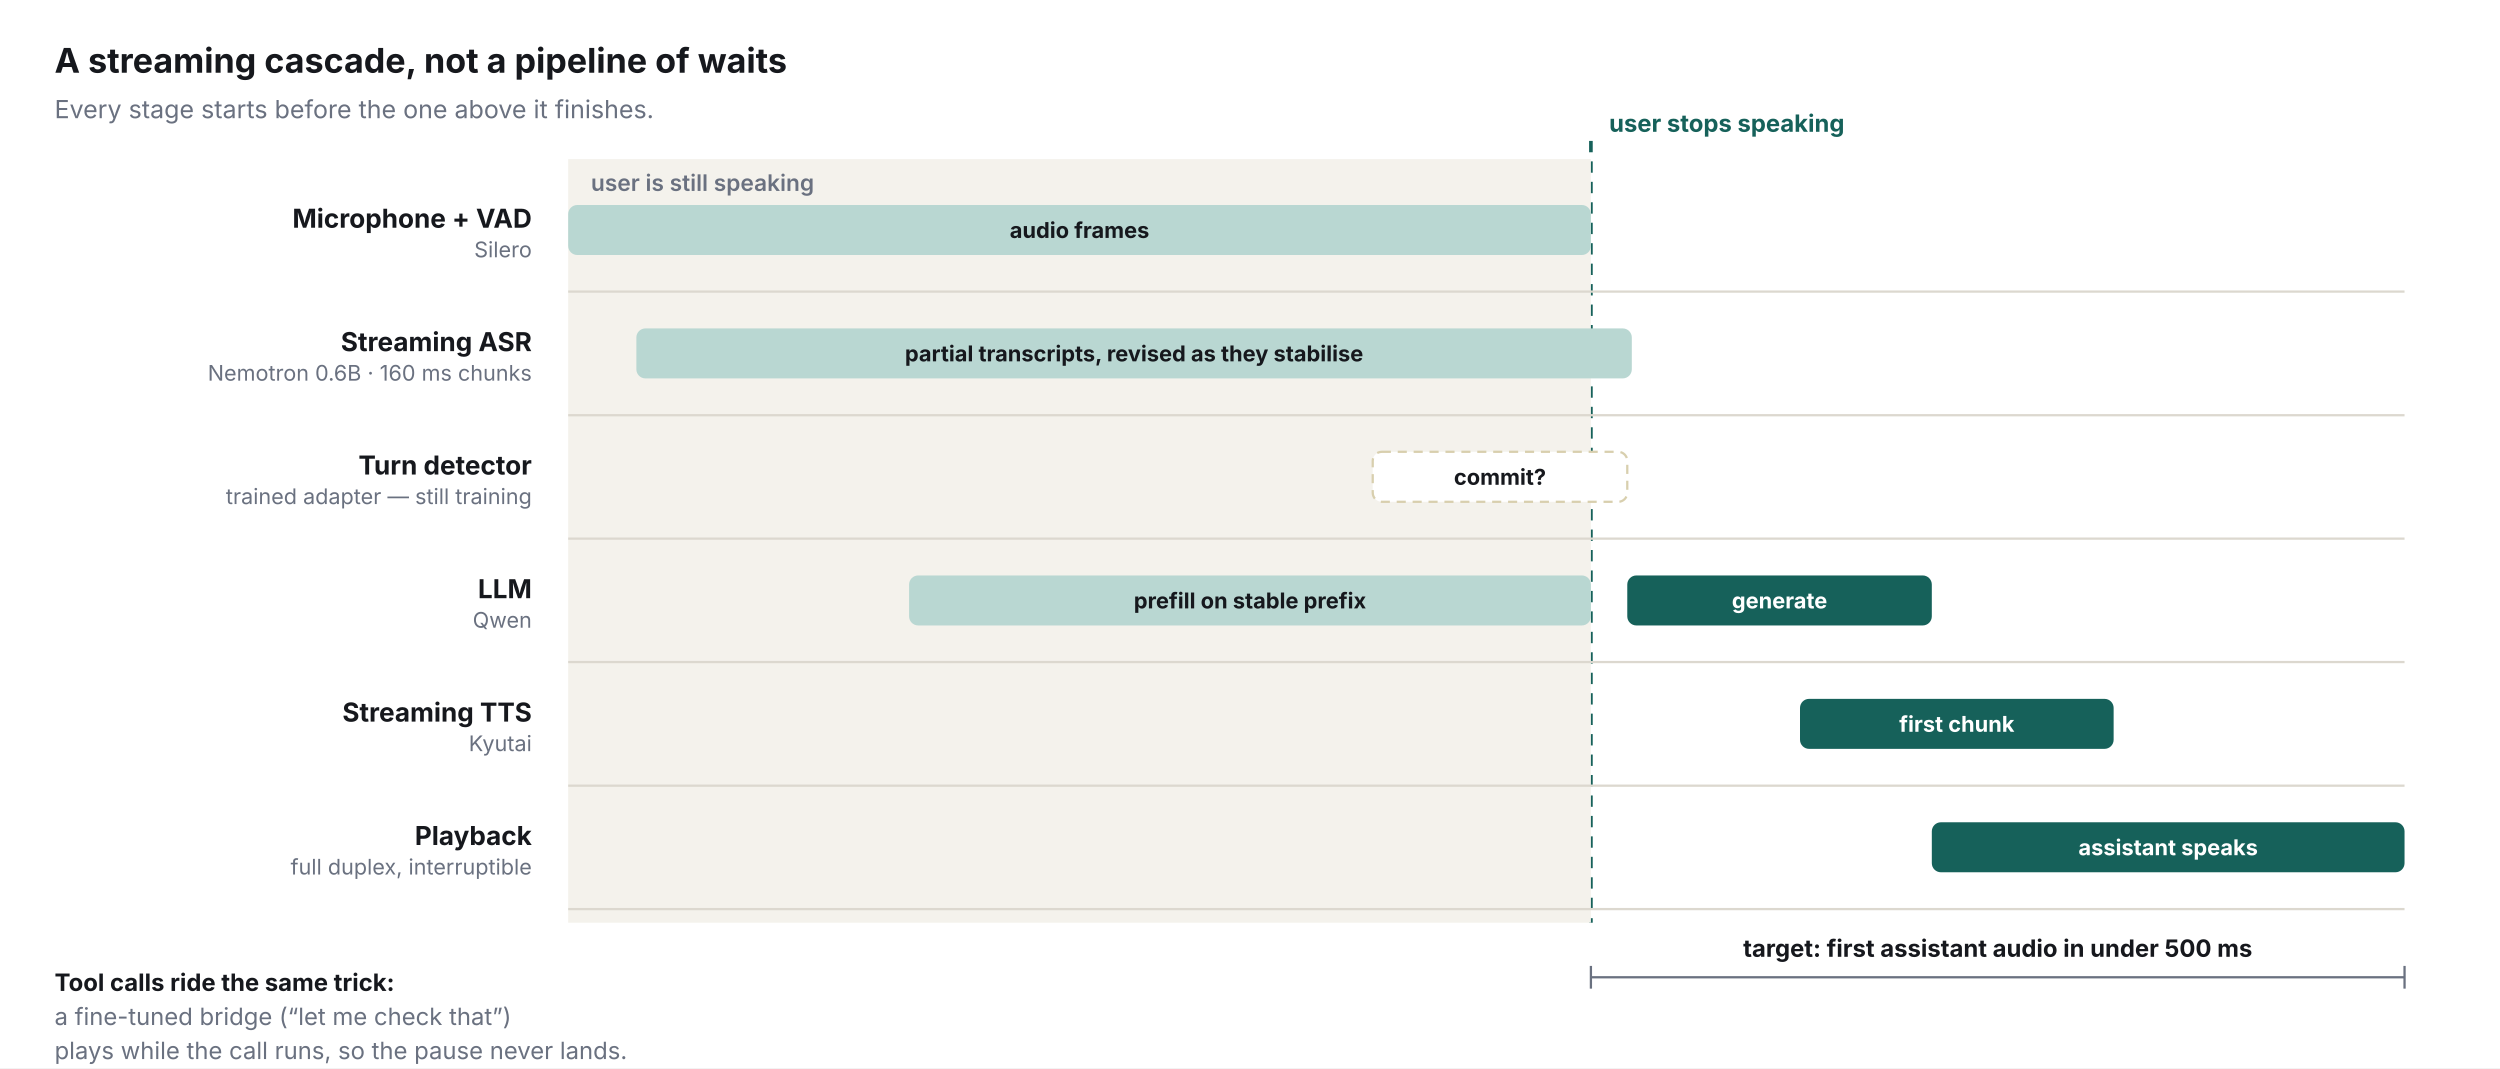
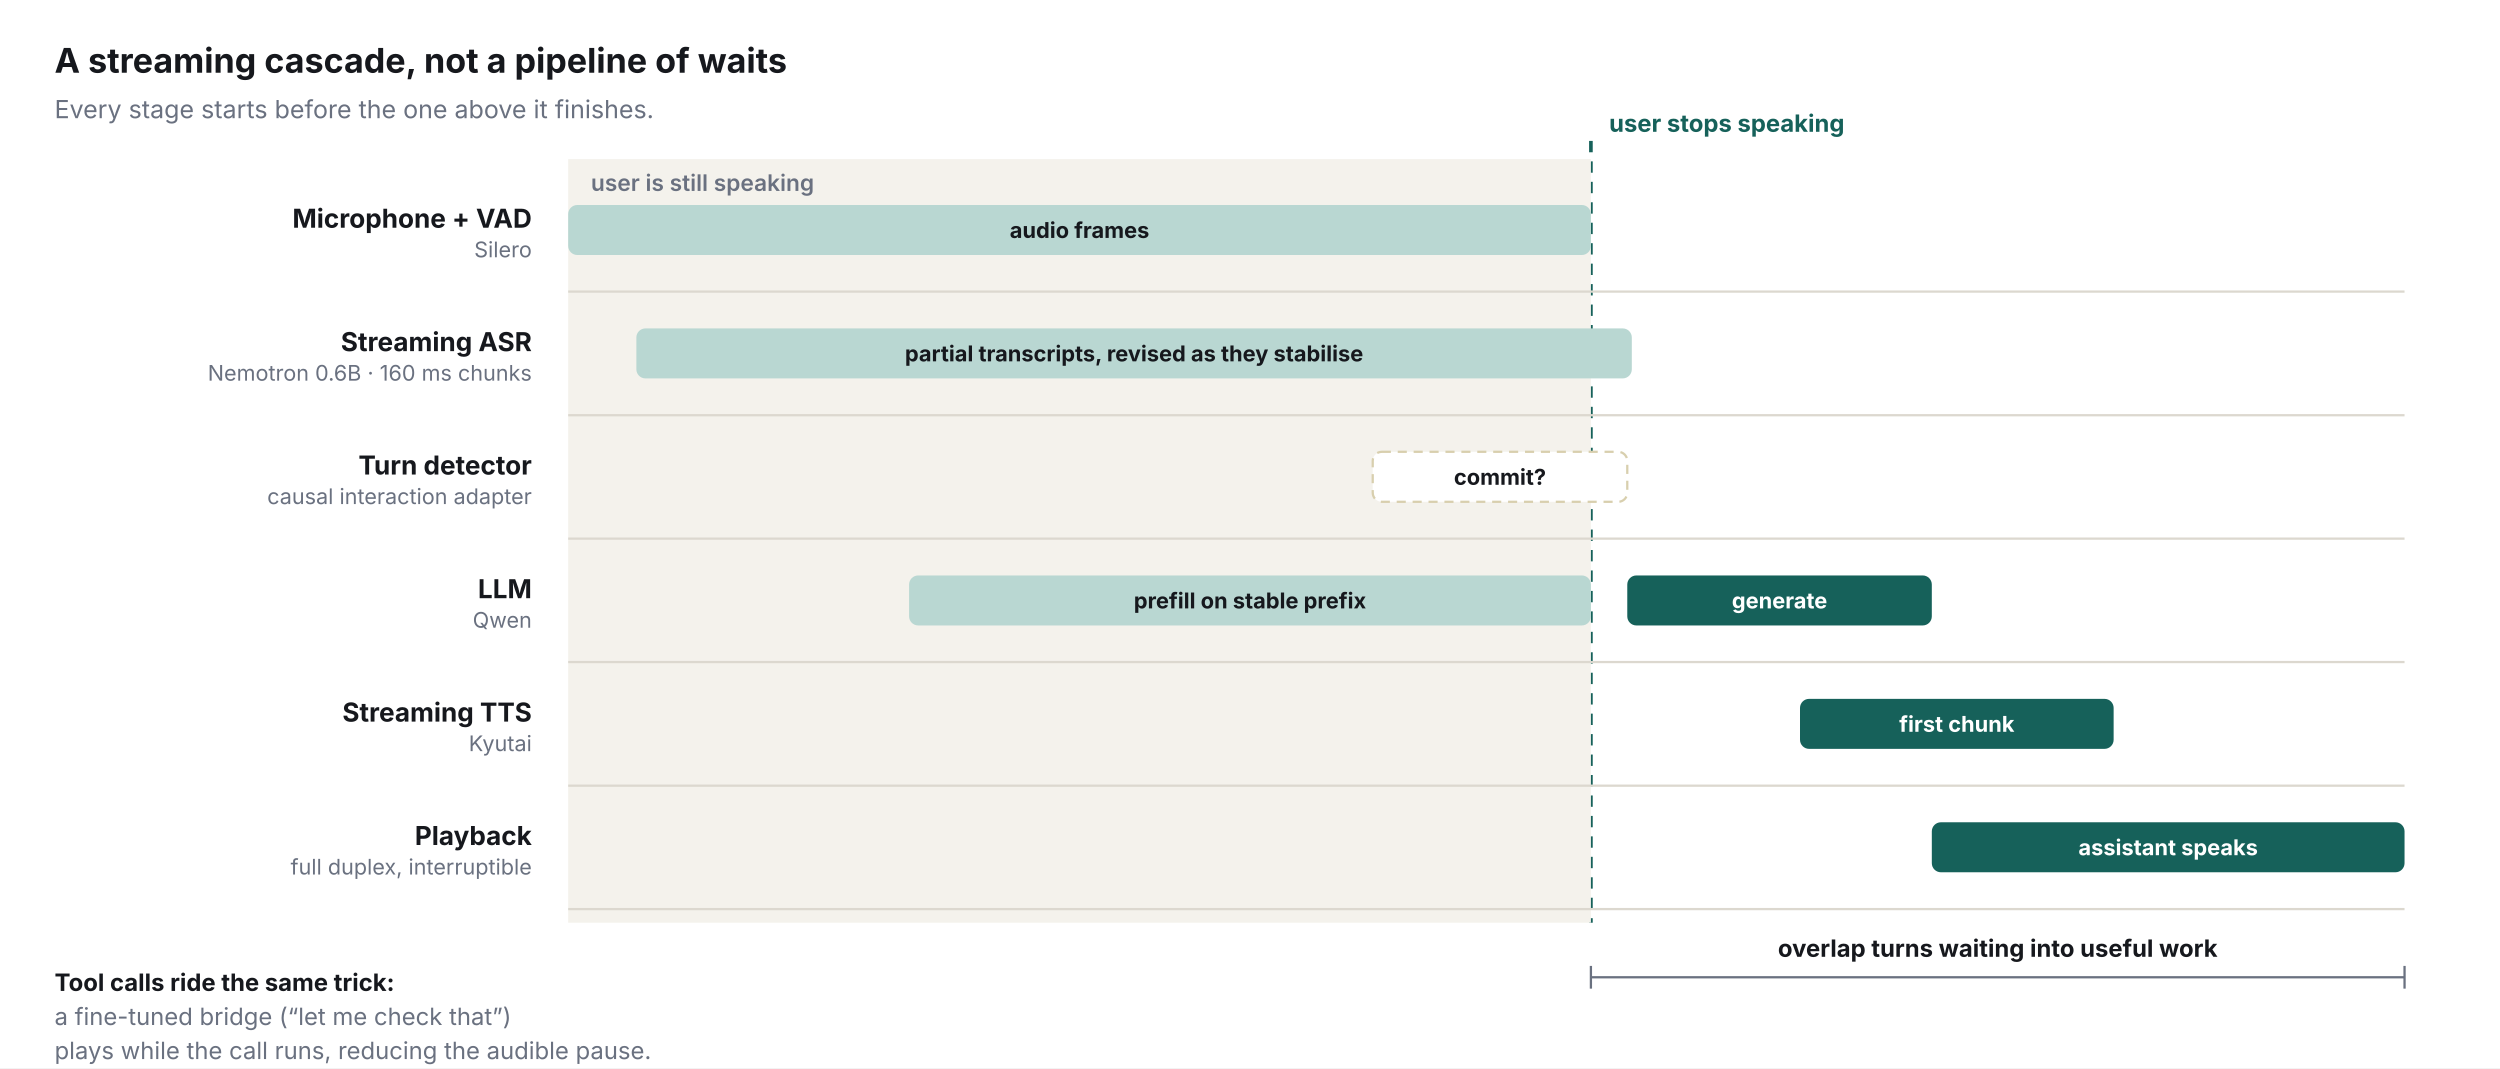
- <svg xmlns="http://www.w3.org/2000/svg" width="1100" height="470" viewBox="0 0 1100 470" role="img" aria-label="Streaming cascade timeline: microphone, streaming ASR, turn detector, LLM prefill and generation, TTS and playback, overlapping so that first audio follows the user turn by under half a second">
+ <svg xmlns="http://www.w3.org/2000/svg" width="1100" height="470" viewBox="0 0 1100 470" role="img" aria-label="Streaming cascade timeline: microphone, streaming ASR, turn detector, LLM prefill and generation, TTS, and playback overlap to reduce response latency">
  <rect width="1100" height="470" fill="#ffffff" />
  <text x="24.0" y="32.0" font-family="Inter, 'Segoe UI', Arial, sans-serif" font-size="15" font-weight="700" fill="#16181d" text-anchor="start">A streaming cascade, not a pipeline of waits</text>
  <text x="24.0" y="52.0" font-family="Inter, 'Segoe UI', Arial, sans-serif" font-size="11" font-weight="400" fill="#6a7180" text-anchor="start">Every stage starts before the one above it finishes.</text>
  <line x1="700" y1="62" x2="700" y2="406" stroke="#16615a" stroke-width="1.6" stroke-dasharray="5 4" />
  <text x="708.0" y="58.0" font-family="Inter, 'Segoe UI', Arial, sans-serif" font-size="10.5" font-weight="700" fill="#16615a" text-anchor="start">user stops speaking</text>
  <rect x="250" y="70" width="450" height="336" fill="#f4f2ec" />
  <text x="260.0" y="84.0" font-family="Inter, 'Segoe UI', Arial, sans-serif" font-size="10" font-weight="600" fill="#6a7180" text-anchor="start">user is still speaking</text>
  <line x1="250" y1="128.3" x2="1058" y2="128.3" stroke="#dcd8cf" stroke-width="1" />
  <line x1="250" y1="182.7" x2="1058" y2="182.7" stroke="#dcd8cf" stroke-width="1" />
  <line x1="250" y1="237.0" x2="1058" y2="237.0" stroke="#dcd8cf" stroke-width="1" />
  <line x1="250" y1="291.3" x2="1058" y2="291.3" stroke="#dcd8cf" stroke-width="1" />
  <line x1="250" y1="345.7" x2="1058" y2="345.7" stroke="#dcd8cf" stroke-width="1" />
  <line x1="250" y1="400.0" x2="1058" y2="400.0" stroke="#dcd8cf" stroke-width="1" />
  <text x="234.0" y="100.2" font-family="Inter, 'Segoe UI', Arial, sans-serif" font-size="11.5" font-weight="650" fill="#16181d" text-anchor="end">Microphone + VAD</text>
  <text x="234.0" y="113.2" font-family="Inter, 'Segoe UI', Arial, sans-serif" font-size="9.5" font-weight="400" fill="#6a7180" text-anchor="end">Silero</text>
  <text x="234.0" y="154.5" font-family="Inter, 'Segoe UI', Arial, sans-serif" font-size="11.5" font-weight="650" fill="#16181d" text-anchor="end">Streaming ASR</text>
  <text x="234.0" y="167.5" font-family="Inter, 'Segoe UI', Arial, sans-serif" font-size="9.5" font-weight="400" fill="#6a7180" text-anchor="end">Nemotron 0.6B · 160 ms chunks</text>
  <text x="234.0" y="208.8" font-family="Inter, 'Segoe UI', Arial, sans-serif" font-size="11.5" font-weight="650" fill="#16181d" text-anchor="end">Turn detector</text>
-   <text x="234.0" y="221.8" font-family="Inter, 'Segoe UI', Arial, sans-serif" font-size="9.5" font-weight="400" fill="#6a7180" text-anchor="end">trained adapter — still training</text>
+   <text x="234.0" y="221.8" font-family="Inter, 'Segoe UI', Arial, sans-serif" font-size="9.5" font-weight="400" fill="#6a7180" text-anchor="end">causal interaction adapter</text>
  <text x="234.0" y="263.2" font-family="Inter, 'Segoe UI', Arial, sans-serif" font-size="11.5" font-weight="650" fill="#16181d" text-anchor="end">LLM</text>
  <text x="234.0" y="276.2" font-family="Inter, 'Segoe UI', Arial, sans-serif" font-size="9.5" font-weight="400" fill="#6a7180" text-anchor="end">Qwen</text>
  <text x="234.0" y="317.5" font-family="Inter, 'Segoe UI', Arial, sans-serif" font-size="11.5" font-weight="650" fill="#16181d" text-anchor="end">Streaming TTS</text>
  <text x="234.0" y="330.5" font-family="Inter, 'Segoe UI', Arial, sans-serif" font-size="9.5" font-weight="400" fill="#6a7180" text-anchor="end">Kyutai</text>
  <text x="234.0" y="371.8" font-family="Inter, 'Segoe UI', Arial, sans-serif" font-size="11.5" font-weight="650" fill="#16181d" text-anchor="end">Playback</text>
  <text x="234.0" y="384.8" font-family="Inter, 'Segoe UI', Arial, sans-serif" font-size="9.5" font-weight="400" fill="#6a7180" text-anchor="end">full duplex, interruptible</text>
  <rect x="250.0" y="90.2" width="450.0" height="22" rx="4" fill="#b9d7d2" />
  <text x="475.0" y="104.7" font-family="Inter, 'Segoe UI', Arial, sans-serif" font-size="9.6" font-weight="650" fill="#16181d" text-anchor="middle">audio frames</text>
  <rect x="280.0" y="144.5" width="438.0" height="22" rx="4" fill="#b9d7d2" />
  <text x="499.0" y="159.0" font-family="Inter, 'Segoe UI', Arial, sans-serif" font-size="9.6" font-weight="650" fill="#16181d" text-anchor="middle">partial transcripts, revised as they stabilise</text>
  <rect x="604.0" y="198.8" width="112.0" height="22" rx="4" fill="#ffffff" stroke="#d8cfae" stroke-dasharray="4 3" />
  <text x="660.0" y="213.3" font-family="Inter, 'Segoe UI', Arial, sans-serif" font-size="9.6" font-weight="650" fill="#16181d" text-anchor="middle">commit?</text>
  <rect x="400.0" y="253.2" width="300.0" height="22" rx="4" fill="#b9d7d2" />
  <text x="550.0" y="267.7" font-family="Inter, 'Segoe UI', Arial, sans-serif" font-size="9.6" font-weight="650" fill="#16181d" text-anchor="middle">prefill on stable prefix</text>
  <rect x="716.0" y="253.2" width="134.0" height="22" rx="4" fill="#16615a" />
  <text x="783.0" y="267.7" font-family="Inter, 'Segoe UI', Arial, sans-serif" font-size="9.6" font-weight="650" fill="#ffffff" text-anchor="middle">generate</text>
  <rect x="792.0" y="307.5" width="138.0" height="22" rx="4" fill="#16615a" />
  <text x="861.0" y="322.0" font-family="Inter, 'Segoe UI', Arial, sans-serif" font-size="9.6" font-weight="650" fill="#ffffff" text-anchor="middle">first chunk</text>
  <rect x="850.0" y="361.8" width="208.0" height="22" rx="4" fill="#16615a" />
  <text x="954.0" y="376.3" font-family="Inter, 'Segoe UI', Arial, sans-serif" font-size="9.6" font-weight="650" fill="#ffffff" text-anchor="middle">assistant speaks</text>
  <line x1="700" y1="430" x2="1058" y2="430" stroke="#6a7180" stroke-width="1" />
  <line x1="700" y1="425" x2="700" y2="435" stroke="#6a7180" stroke-width="1" />
  <line x1="1058" y1="425" x2="1058" y2="435" stroke="#6a7180" stroke-width="1" />
-   <text x="879.0" y="421.0" font-family="Inter, 'Segoe UI', Arial, sans-serif" font-size="10.5" font-weight="650" fill="#16181d" text-anchor="middle">target: first assistant audio in under 500 ms</text>
+   <text x="879.0" y="421.0" font-family="Inter, 'Segoe UI', Arial, sans-serif" font-size="10.5" font-weight="650" fill="#16181d" text-anchor="middle">overlap turns waiting into useful work</text>
  <text x="24.0" y="436.0" font-family="Inter, 'Segoe UI', Arial, sans-serif" font-size="10.5" font-weight="650" fill="#16181d" text-anchor="start">Tool calls ride the same trick:</text>
  <text x="24.0" y="451.0" font-family="Inter, 'Segoe UI', Arial, sans-serif" font-size="10.5" font-weight="400" fill="#6a7180" text-anchor="start">a fine-tuned bridge (“let me check that”)</text>
-   <text x="24.0" y="466.0" font-family="Inter, 'Segoe UI', Arial, sans-serif" font-size="10.5" font-weight="400" fill="#6a7180" text-anchor="start">plays while the call runs, so the pause never lands.</text>
+   <text x="24.0" y="466.0" font-family="Inter, 'Segoe UI', Arial, sans-serif" font-size="10.5" font-weight="400" fill="#6a7180" text-anchor="start">plays while the call runs, reducing the audible pause.</text>
</svg>
